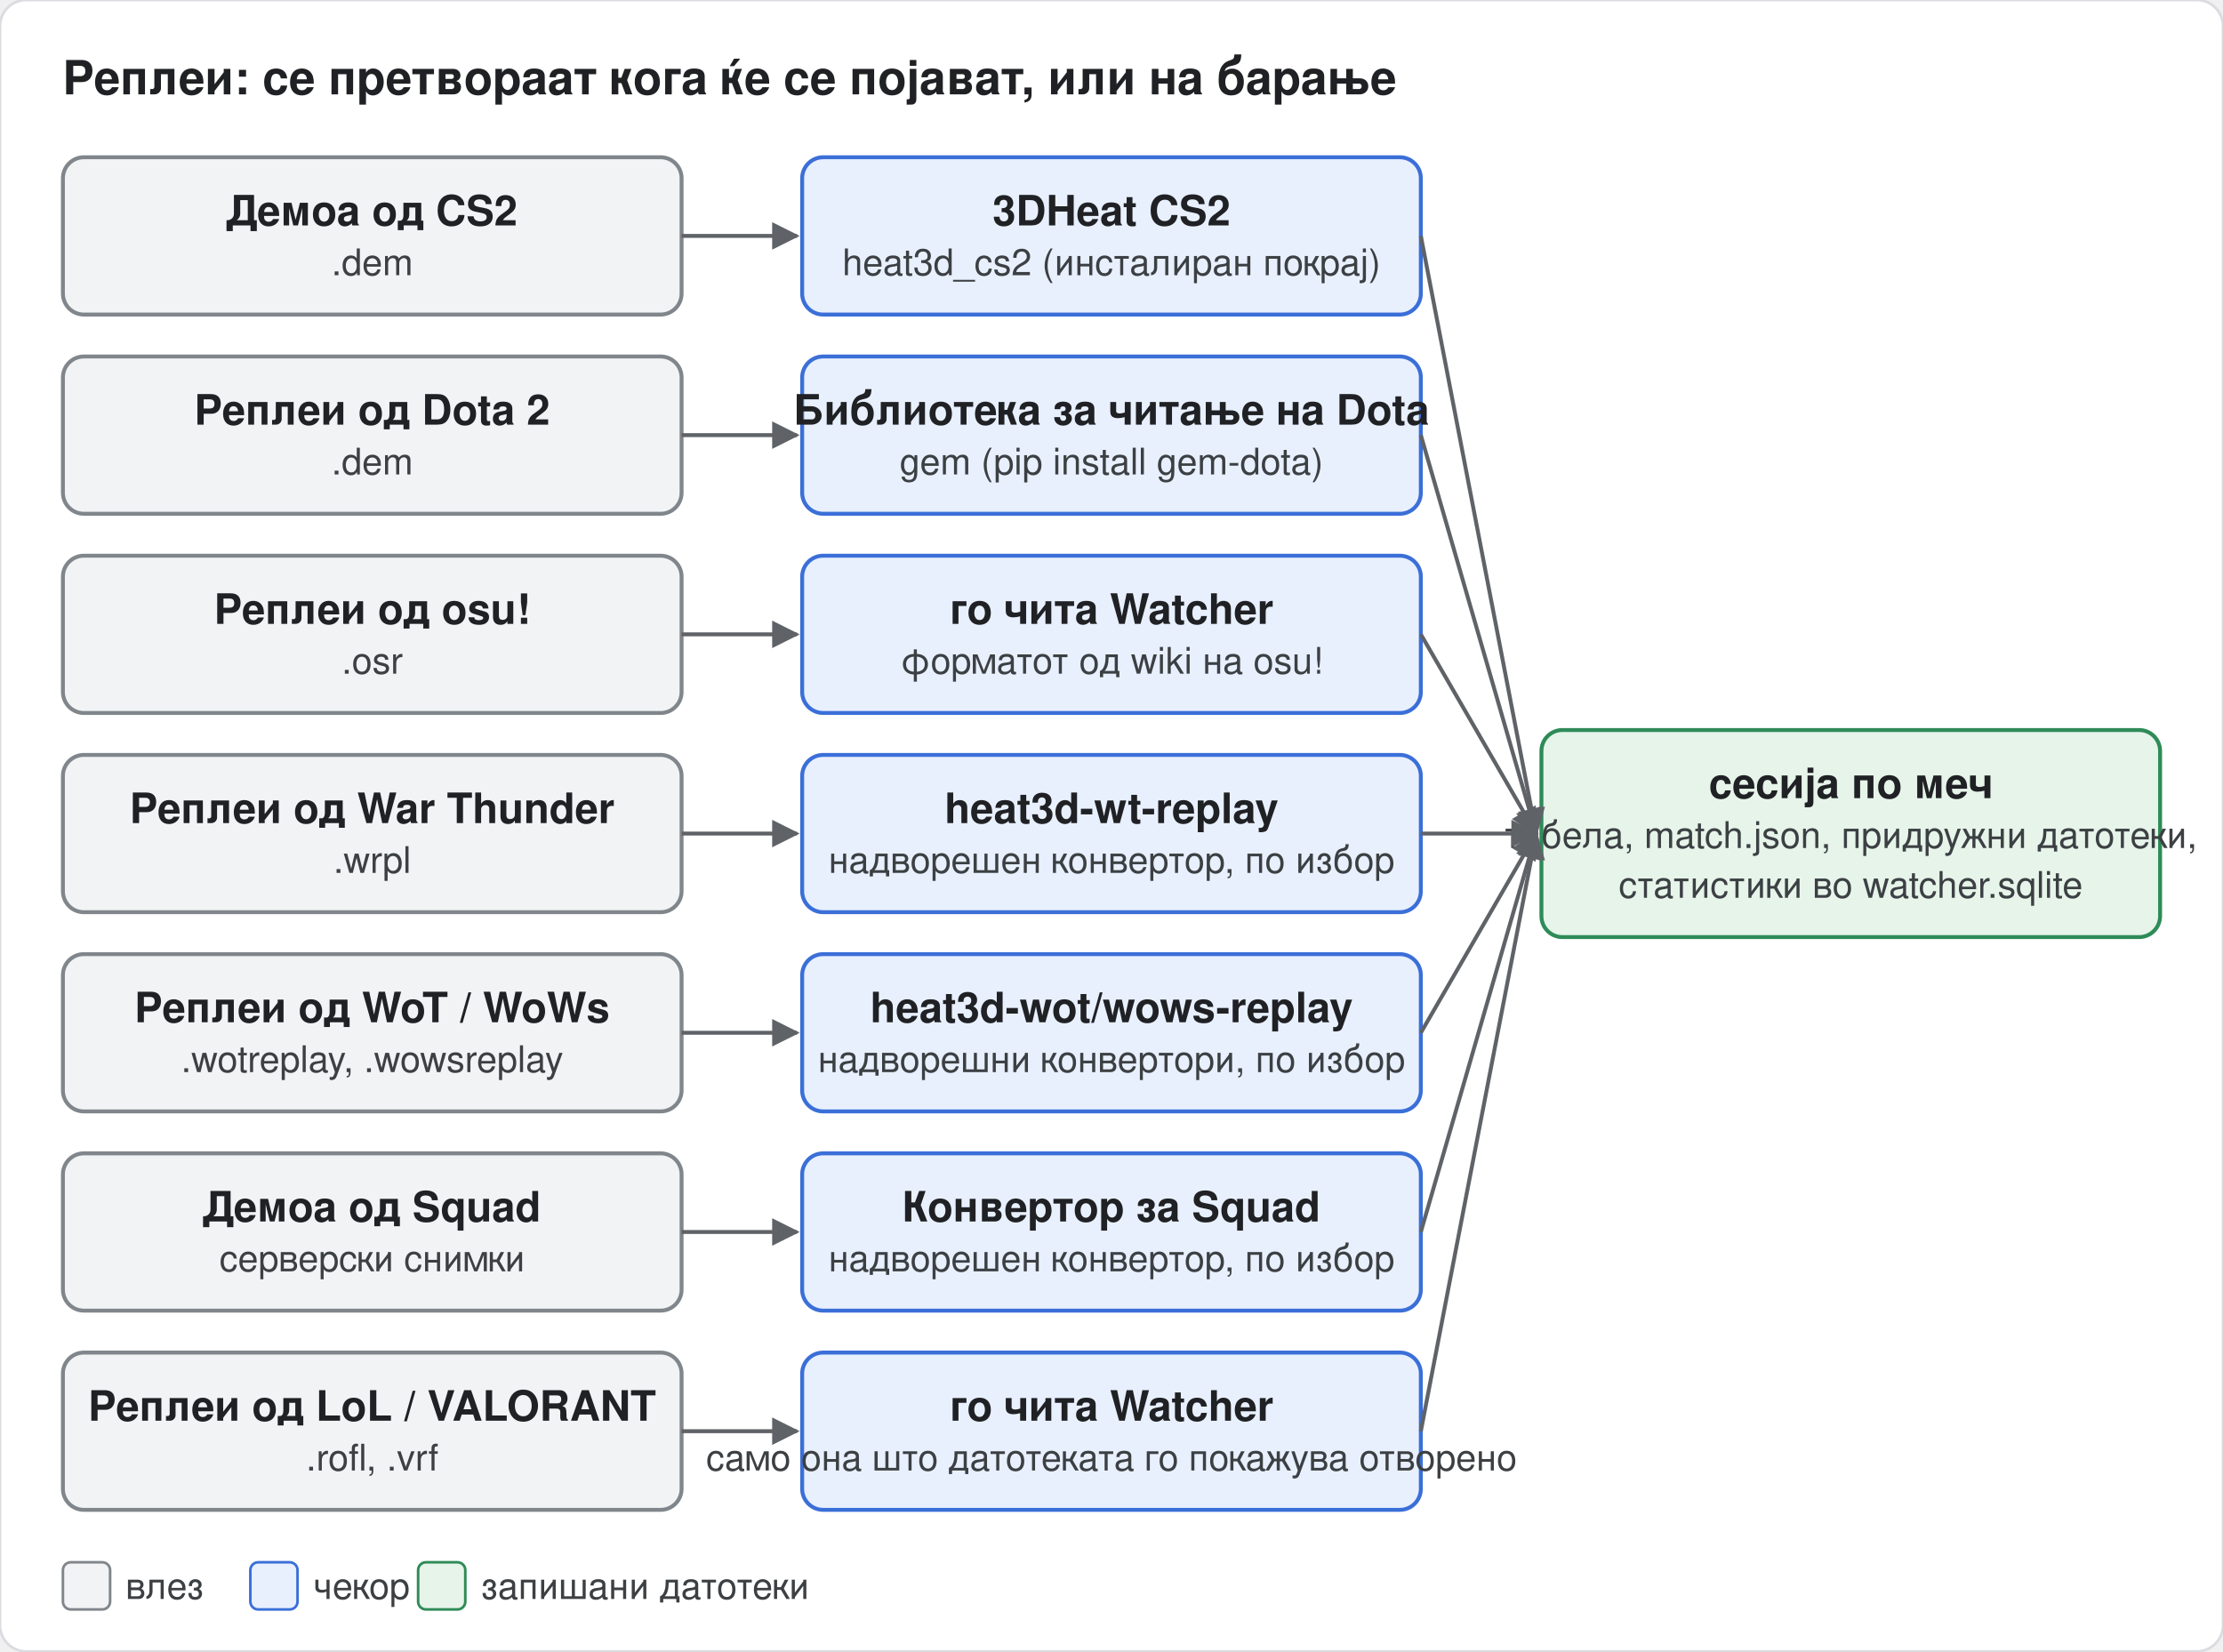
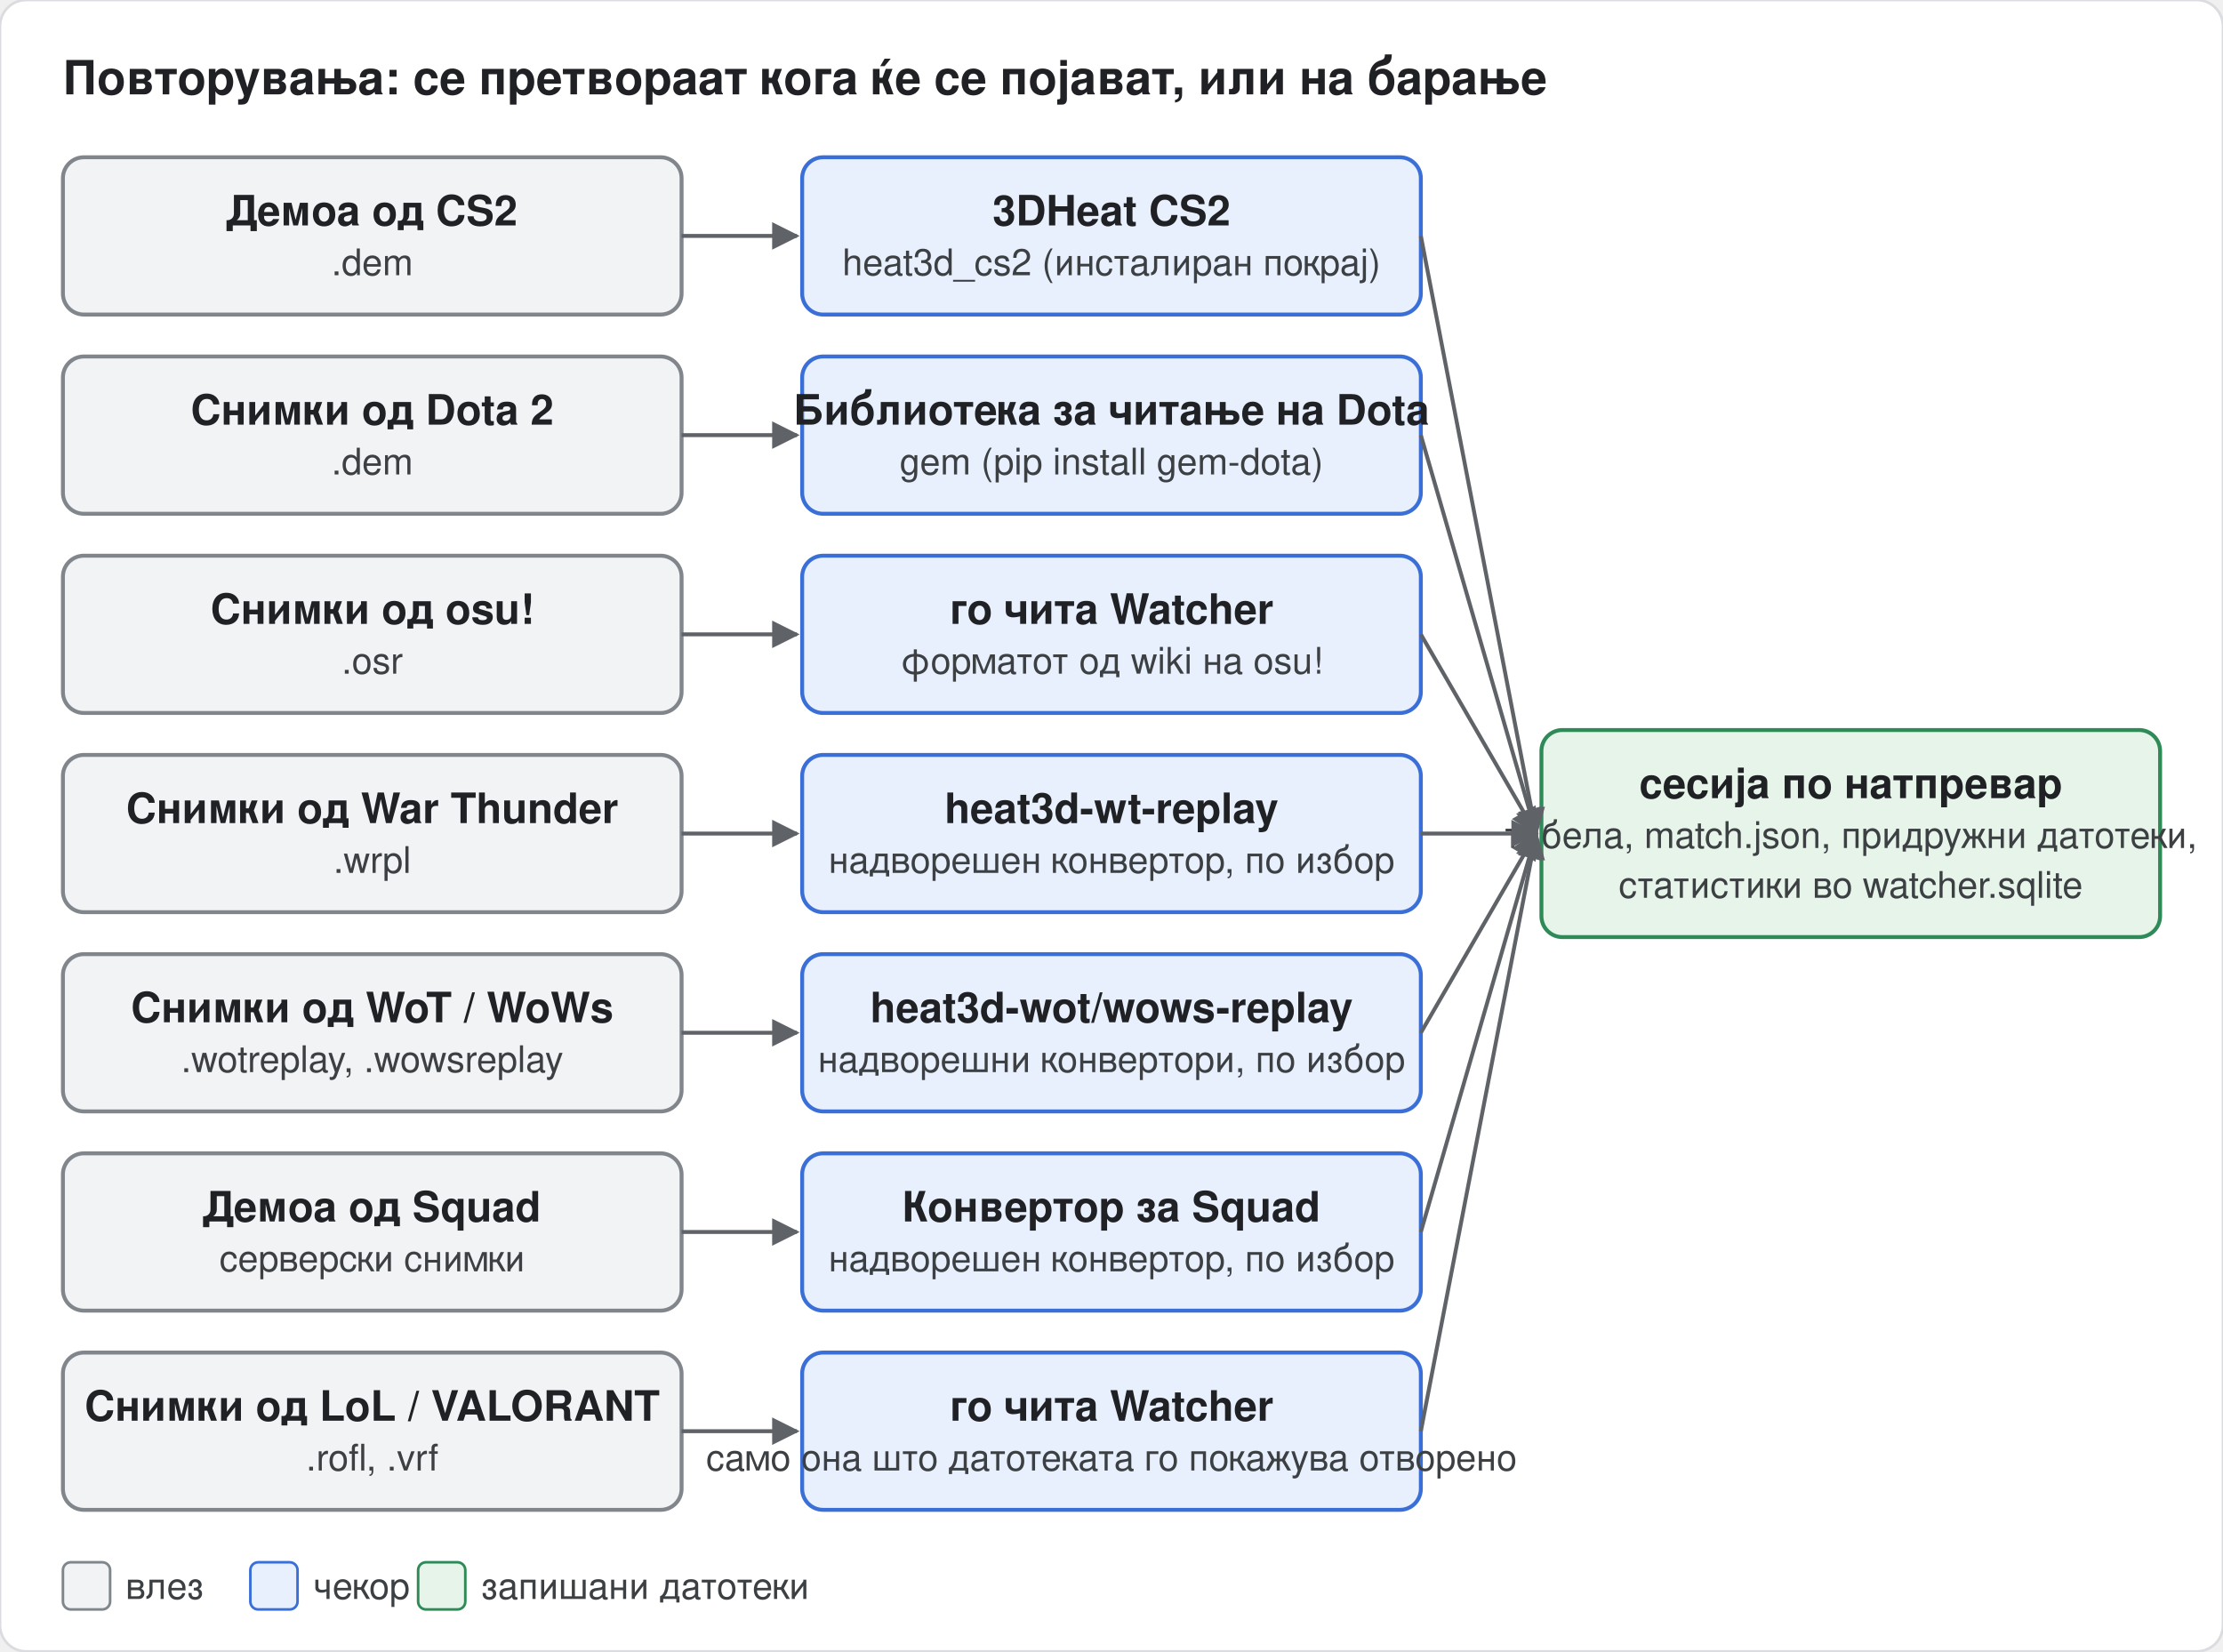
<svg xmlns="http://www.w3.org/2000/svg" width="848" height="630" viewBox="0 0 848 630" font-family="Segoe UI,Helvetica,Arial,sans-serif" role="img" aria-label="Replays: converted when they appear, or on request">
  <defs>
    <marker id="a" viewBox="0 0 10 10" refX="9" refY="5" markerWidth="7" markerHeight="7" orient="auto">
      <path d="M0,0 L10,5 L0,10 z" fill="#5f6368" />
    </marker>
  </defs>
  <rect width="848" height="630" rx="10" fill="#ffffff" stroke="#dadce0" />
-   <text x="24" y="36" font-size="18" font-weight="600" fill="#202124">Реплеи: се претвораат кога ќе се појават, или на барање</text>
+   <text x="24" y="36" font-size="18" font-weight="600" fill="#202124">Повторувања: се претвораат кога ќе се појават, или на барање</text>
  <rect x="24" y="60.0" width="236" height="60" rx="8" fill="#f1f3f4" stroke="#80868b" stroke-width="1.5" />
  <text x="142.0" y="86.0" text-anchor="middle" font-weight="600" font-size="16" fill="#202124">Демоа од CS2</text>
  <text x="142.0" y="105.0" text-anchor="middle" font-size="14" fill="#3c4043">.dem</text>
  <rect x="24" y="136.0" width="236" height="60" rx="8" fill="#f1f3f4" stroke="#80868b" stroke-width="1.5" />
-   <text x="142.0" y="162.0" text-anchor="middle" font-weight="600" font-size="16" fill="#202124">Реплеи од Dota 2</text>
+   <text x="142.0" y="162.0" text-anchor="middle" font-weight="600" font-size="16" fill="#202124">Снимки од Dota 2</text>
  <text x="142.0" y="181.0" text-anchor="middle" font-size="14" fill="#3c4043">.dem</text>
  <rect x="24" y="212.0" width="236" height="60" rx="8" fill="#f1f3f4" stroke="#80868b" stroke-width="1.5" />
-   <text x="142.0" y="238.0" text-anchor="middle" font-weight="600" font-size="16" fill="#202124">Реплеи од osu!</text>
+   <text x="142.0" y="238.0" text-anchor="middle" font-weight="600" font-size="16" fill="#202124">Снимки од osu!</text>
  <text x="142.0" y="257.0" text-anchor="middle" font-size="14" fill="#3c4043">.osr</text>
  <rect x="24" y="288.0" width="236" height="60" rx="8" fill="#f1f3f4" stroke="#80868b" stroke-width="1.5" />
-   <text x="142.0" y="314.0" text-anchor="middle" font-weight="600" font-size="16" fill="#202124">Реплеи од War Thunder</text>
+   <text x="142.0" y="314.0" text-anchor="middle" font-weight="600" font-size="16" fill="#202124">Снимки од War Thunder</text>
  <text x="142.0" y="333.0" text-anchor="middle" font-size="14" fill="#3c4043">.wrpl</text>
  <rect x="24" y="364.0" width="236" height="60" rx="8" fill="#f1f3f4" stroke="#80868b" stroke-width="1.5" />
-   <text x="142.0" y="390.0" text-anchor="middle" font-weight="600" font-size="16" fill="#202124">Реплеи од WoT / WoWs</text>
+   <text x="142.0" y="390.0" text-anchor="middle" font-weight="600" font-size="16" fill="#202124">Снимки од WoT / WoWs</text>
  <text x="142.0" y="409.0" text-anchor="middle" font-size="14" fill="#3c4043">.wotreplay, .wowsreplay</text>
  <rect x="24" y="440.0" width="236" height="60" rx="8" fill="#f1f3f4" stroke="#80868b" stroke-width="1.5" />
  <text x="142.0" y="466.0" text-anchor="middle" font-weight="600" font-size="16" fill="#202124">Демоа од Squad</text>
  <text x="142.0" y="485.0" text-anchor="middle" font-size="14" fill="#3c4043">серверски снимки</text>
  <rect x="24" y="516.0" width="236" height="60" rx="8" fill="#f1f3f4" stroke="#80868b" stroke-width="1.5" />
-   <text x="142.0" y="542.0" text-anchor="middle" font-weight="600" font-size="16" fill="#202124">Реплеи од LoL / VALORANT</text>
+   <text x="142.0" y="542.0" text-anchor="middle" font-weight="600" font-size="16" fill="#202124">Снимки од LoL / VALORANT</text>
  <text x="142.0" y="561.0" text-anchor="middle" font-size="14" fill="#3c4043">.rofl, .vrf</text>
  <rect x="306" y="60.0" width="236" height="60" rx="8" fill="#e8f0fe" stroke="#3b6fd8" stroke-width="1.5" />
  <text x="424.0" y="86.0" text-anchor="middle" font-weight="600" font-size="16" fill="#202124">3DHeat CS2</text>
  <text x="424.0" y="105.0" text-anchor="middle" font-size="14" fill="#3c4043">heat3d_cs2 (инсталиран покрај)</text>
  <rect x="306" y="136.0" width="236" height="60" rx="8" fill="#e8f0fe" stroke="#3b6fd8" stroke-width="1.5" />
  <text x="424.0" y="162.0" text-anchor="middle" font-weight="600" font-size="16" fill="#202124">Библиотека за читање на Dota</text>
  <text x="424.0" y="181.0" text-anchor="middle" font-size="14" fill="#3c4043">gem (pip install gem-dota)</text>
  <rect x="306" y="212.0" width="236" height="60" rx="8" fill="#e8f0fe" stroke="#3b6fd8" stroke-width="1.5" />
  <text x="424.0" y="238.0" text-anchor="middle" font-weight="600" font-size="16" fill="#202124">го чита Watcher</text>
  <text x="424.0" y="257.0" text-anchor="middle" font-size="14" fill="#3c4043">форматот од wiki на osu!</text>
  <rect x="306" y="288.0" width="236" height="60" rx="8" fill="#e8f0fe" stroke="#3b6fd8" stroke-width="1.5" />
  <text x="424.0" y="314.0" text-anchor="middle" font-weight="600" font-size="16" fill="#202124">heat3d-wt-replay</text>
  <text x="424.0" y="333.0" text-anchor="middle" font-size="14" fill="#3c4043">надворешен конвертор, по избор</text>
  <rect x="306" y="364.0" width="236" height="60" rx="8" fill="#e8f0fe" stroke="#3b6fd8" stroke-width="1.5" />
  <text x="424.0" y="390.0" text-anchor="middle" font-weight="600" font-size="16" fill="#202124">heat3d-wot/wows-replay</text>
  <text x="424.0" y="409.0" text-anchor="middle" font-size="14" fill="#3c4043">надворешни конвертори, по избор</text>
  <rect x="306" y="440.0" width="236" height="60" rx="8" fill="#e8f0fe" stroke="#3b6fd8" stroke-width="1.5" />
  <text x="424.0" y="466.0" text-anchor="middle" font-weight="600" font-size="16" fill="#202124">Конвертор за Squad</text>
  <text x="424.0" y="485.0" text-anchor="middle" font-size="14" fill="#3c4043">надворешен конвертор, по избор</text>
  <rect x="306" y="516.0" width="236" height="60" rx="8" fill="#e8f0fe" stroke="#3b6fd8" stroke-width="1.5" />
  <text x="424.0" y="542.0" text-anchor="middle" font-weight="600" font-size="16" fill="#202124">го чита Watcher</text>
  <text x="424.0" y="561.0" text-anchor="middle" font-size="14" fill="#3c4043">само она што датотеката го покажува отворено</text>
  <rect x="588" y="278.5" width="236" height="79" rx="8" fill="#e6f4ea" stroke="#2e8b57" stroke-width="1.5" />
-   <text x="706.0" y="304.5" text-anchor="middle" font-weight="600" font-size="16" fill="#202124">сесија по меч</text>
+   <text x="706.0" y="304.5" text-anchor="middle" font-weight="600" font-size="16" fill="#202124">сесија по натпревар</text>
  <text x="706.0" y="323.5" text-anchor="middle" font-size="14" fill="#3c4043">табела, match.json, придружни датотеки,</text>
  <text x="706.0" y="342.5" text-anchor="middle" font-size="14" fill="#3c4043">статистики во watcher.sqlite</text>
  <line x1="260" y1="90.0" x2="304" y2="90.0" stroke="#5f6368" stroke-width="1.5" marker-end="url(#a)" />
  <line x1="260" y1="166.0" x2="304" y2="166.0" stroke="#5f6368" stroke-width="1.5" marker-end="url(#a)" />
  <line x1="260" y1="242.0" x2="304" y2="242.0" stroke="#5f6368" stroke-width="1.5" marker-end="url(#a)" />
  <line x1="260" y1="318.0" x2="304" y2="318.0" stroke="#5f6368" stroke-width="1.5" marker-end="url(#a)" />
  <line x1="260" y1="394.0" x2="304" y2="394.0" stroke="#5f6368" stroke-width="1.5" marker-end="url(#a)" />
  <line x1="260" y1="470.0" x2="304" y2="470.0" stroke="#5f6368" stroke-width="1.5" marker-end="url(#a)" />
  <line x1="260" y1="546.0" x2="304" y2="546.0" stroke="#5f6368" stroke-width="1.5" marker-end="url(#a)" />
  <line x1="542" y1="90.0" x2="586" y2="318.0" stroke="#5f6368" stroke-width="1.5" marker-end="url(#a)" />
  <line x1="542" y1="166.0" x2="586" y2="318.0" stroke="#5f6368" stroke-width="1.5" marker-end="url(#a)" />
  <line x1="542" y1="242.0" x2="586" y2="318.0" stroke="#5f6368" stroke-width="1.5" marker-end="url(#a)" />
  <line x1="542" y1="318.0" x2="586" y2="318.0" stroke="#5f6368" stroke-width="1.5" marker-end="url(#a)" />
  <line x1="542" y1="394.0" x2="586" y2="318.0" stroke="#5f6368" stroke-width="1.5" marker-end="url(#a)" />
  <line x1="542" y1="470.0" x2="586" y2="318.0" stroke="#5f6368" stroke-width="1.5" marker-end="url(#a)" />
  <line x1="542" y1="546.0" x2="586" y2="318.0" stroke="#5f6368" stroke-width="1.5" marker-end="url(#a)" />
  <rect x="24" y="596" width="18" height="18" rx="3" fill="#f1f3f4" stroke="#80868b" />
  <text x="48" y="610" font-size="14" fill="#3c4043">влез</text>
  <rect x="95.5" y="596" width="18" height="18" rx="3" fill="#e8f0fe" stroke="#3b6fd8" />
  <text x="119.5" y="610" font-size="14" fill="#3c4043">чекор</text>
  <rect x="159.5" y="596" width="18" height="18" rx="3" fill="#e6f4ea" stroke="#2e8b57" />
  <text x="183.5" y="610" font-size="14" fill="#3c4043">запишани датотеки</text>
</svg>
